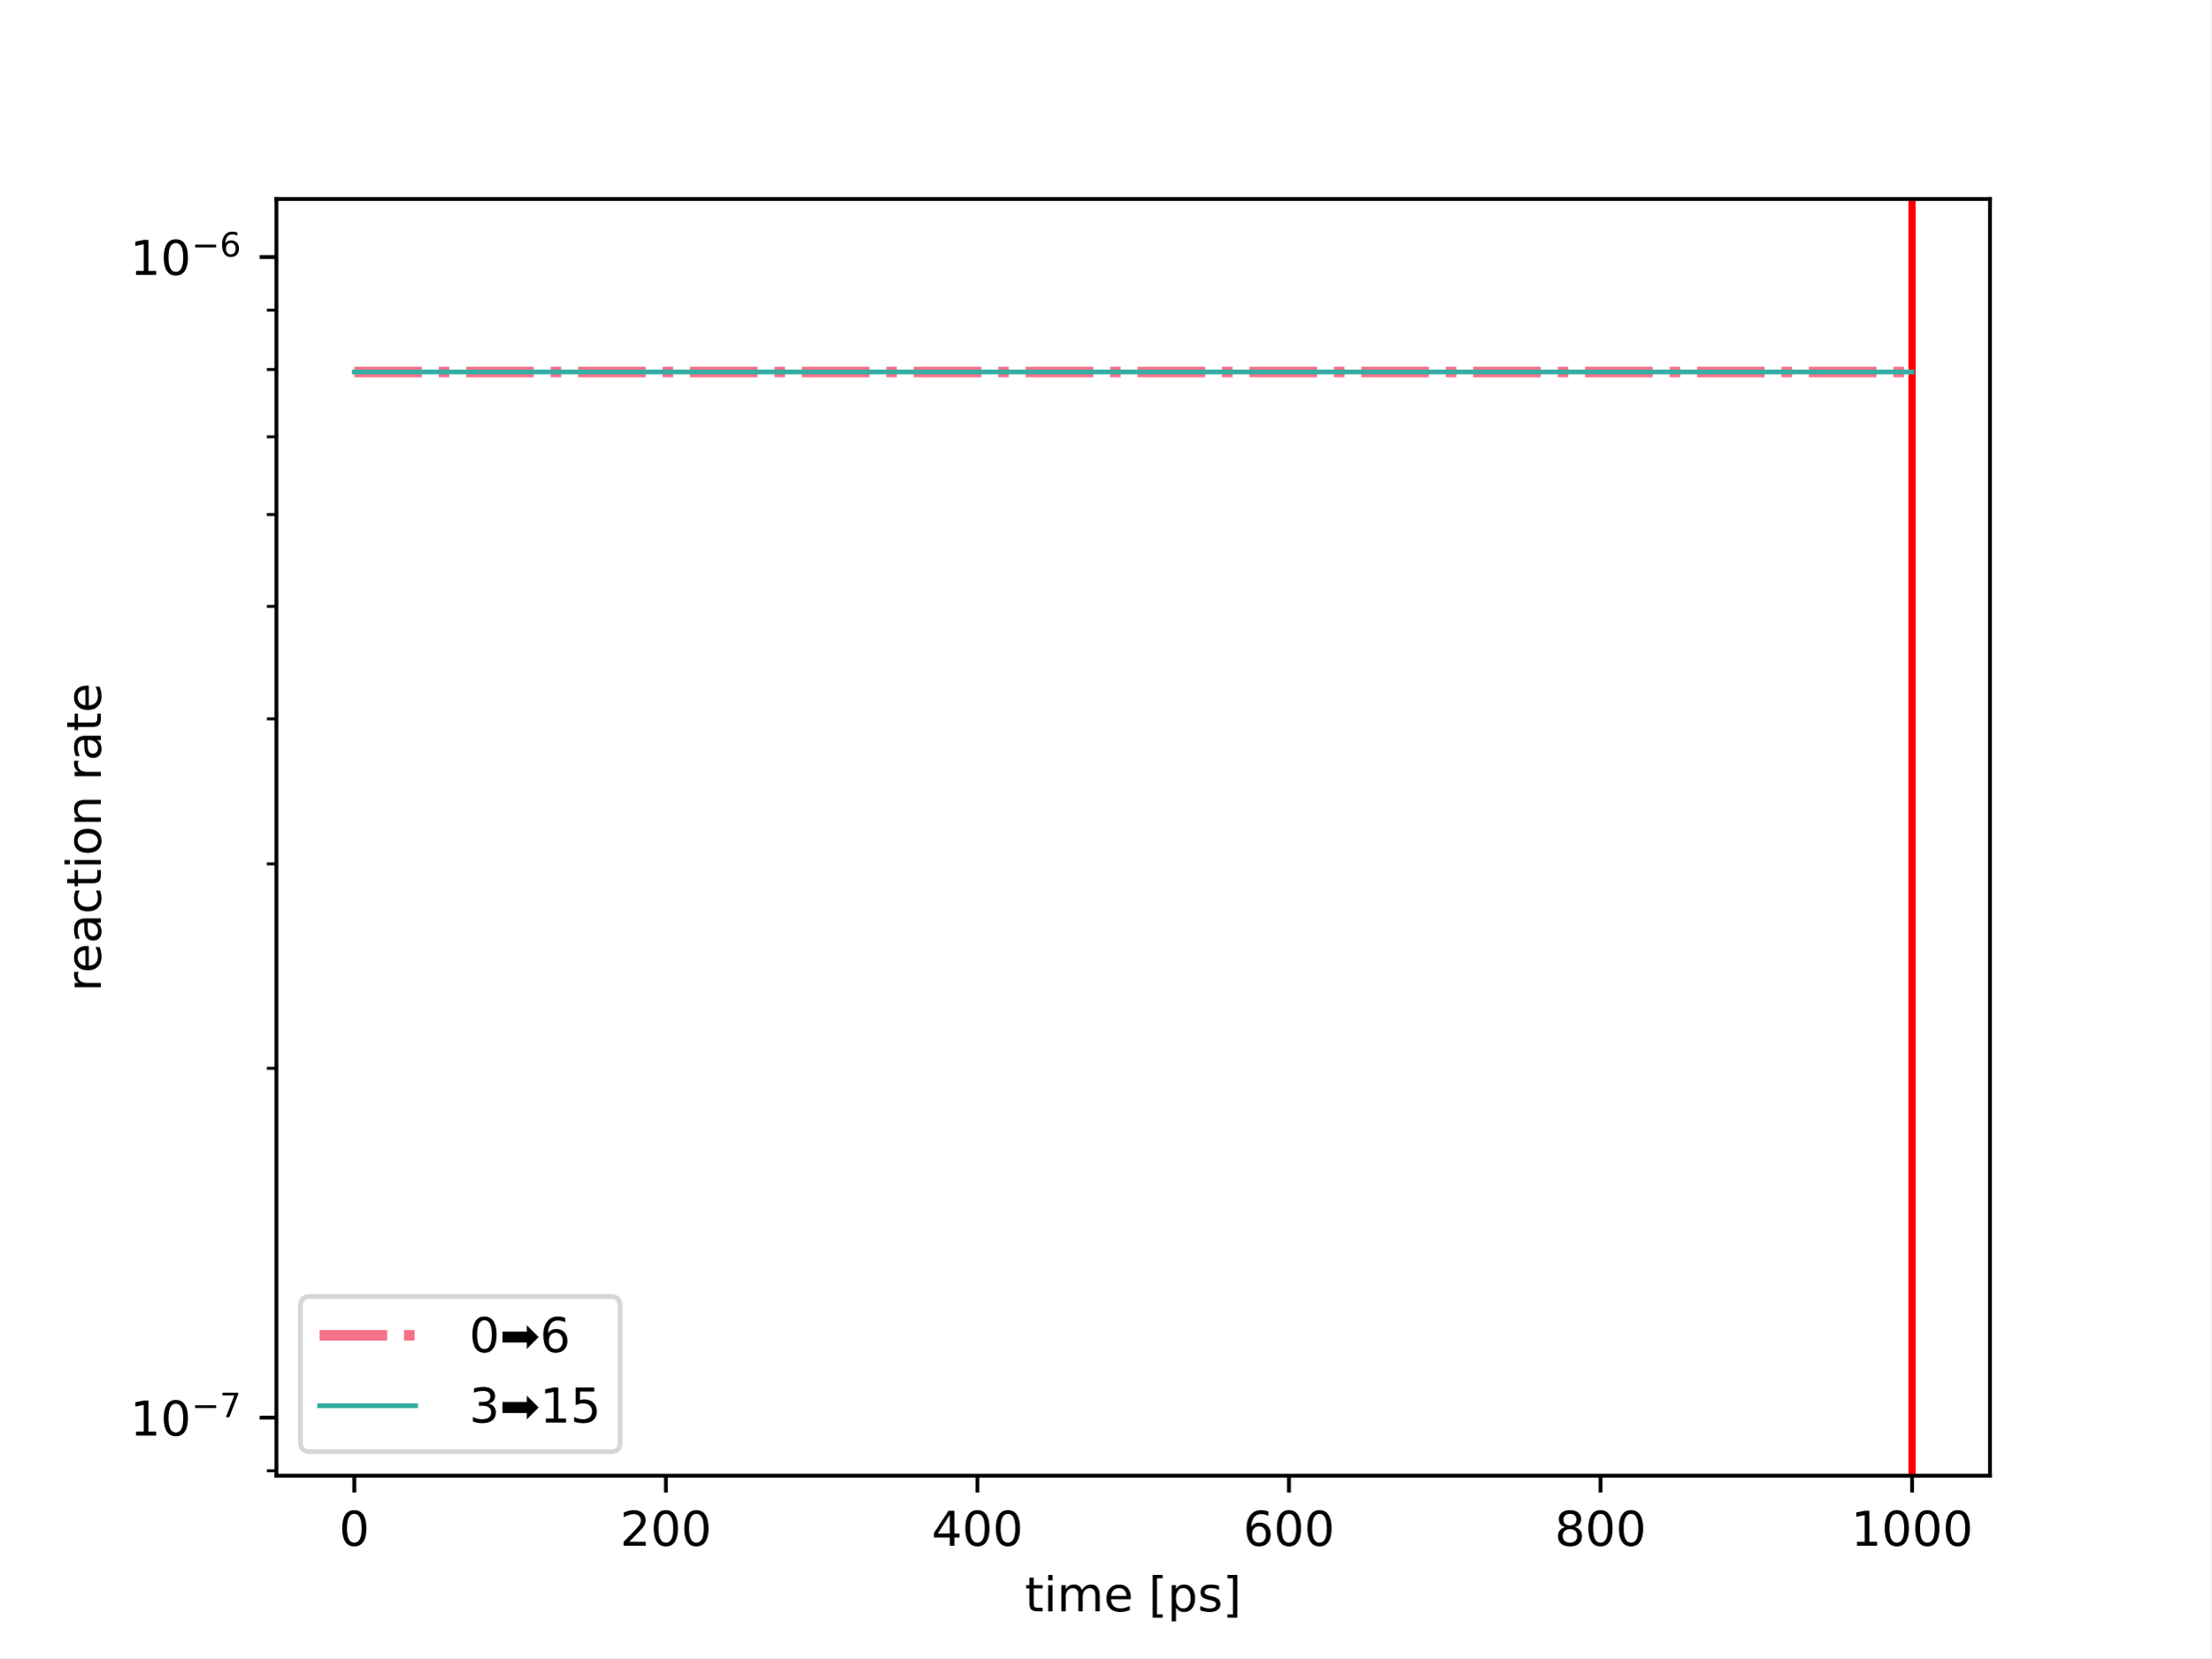
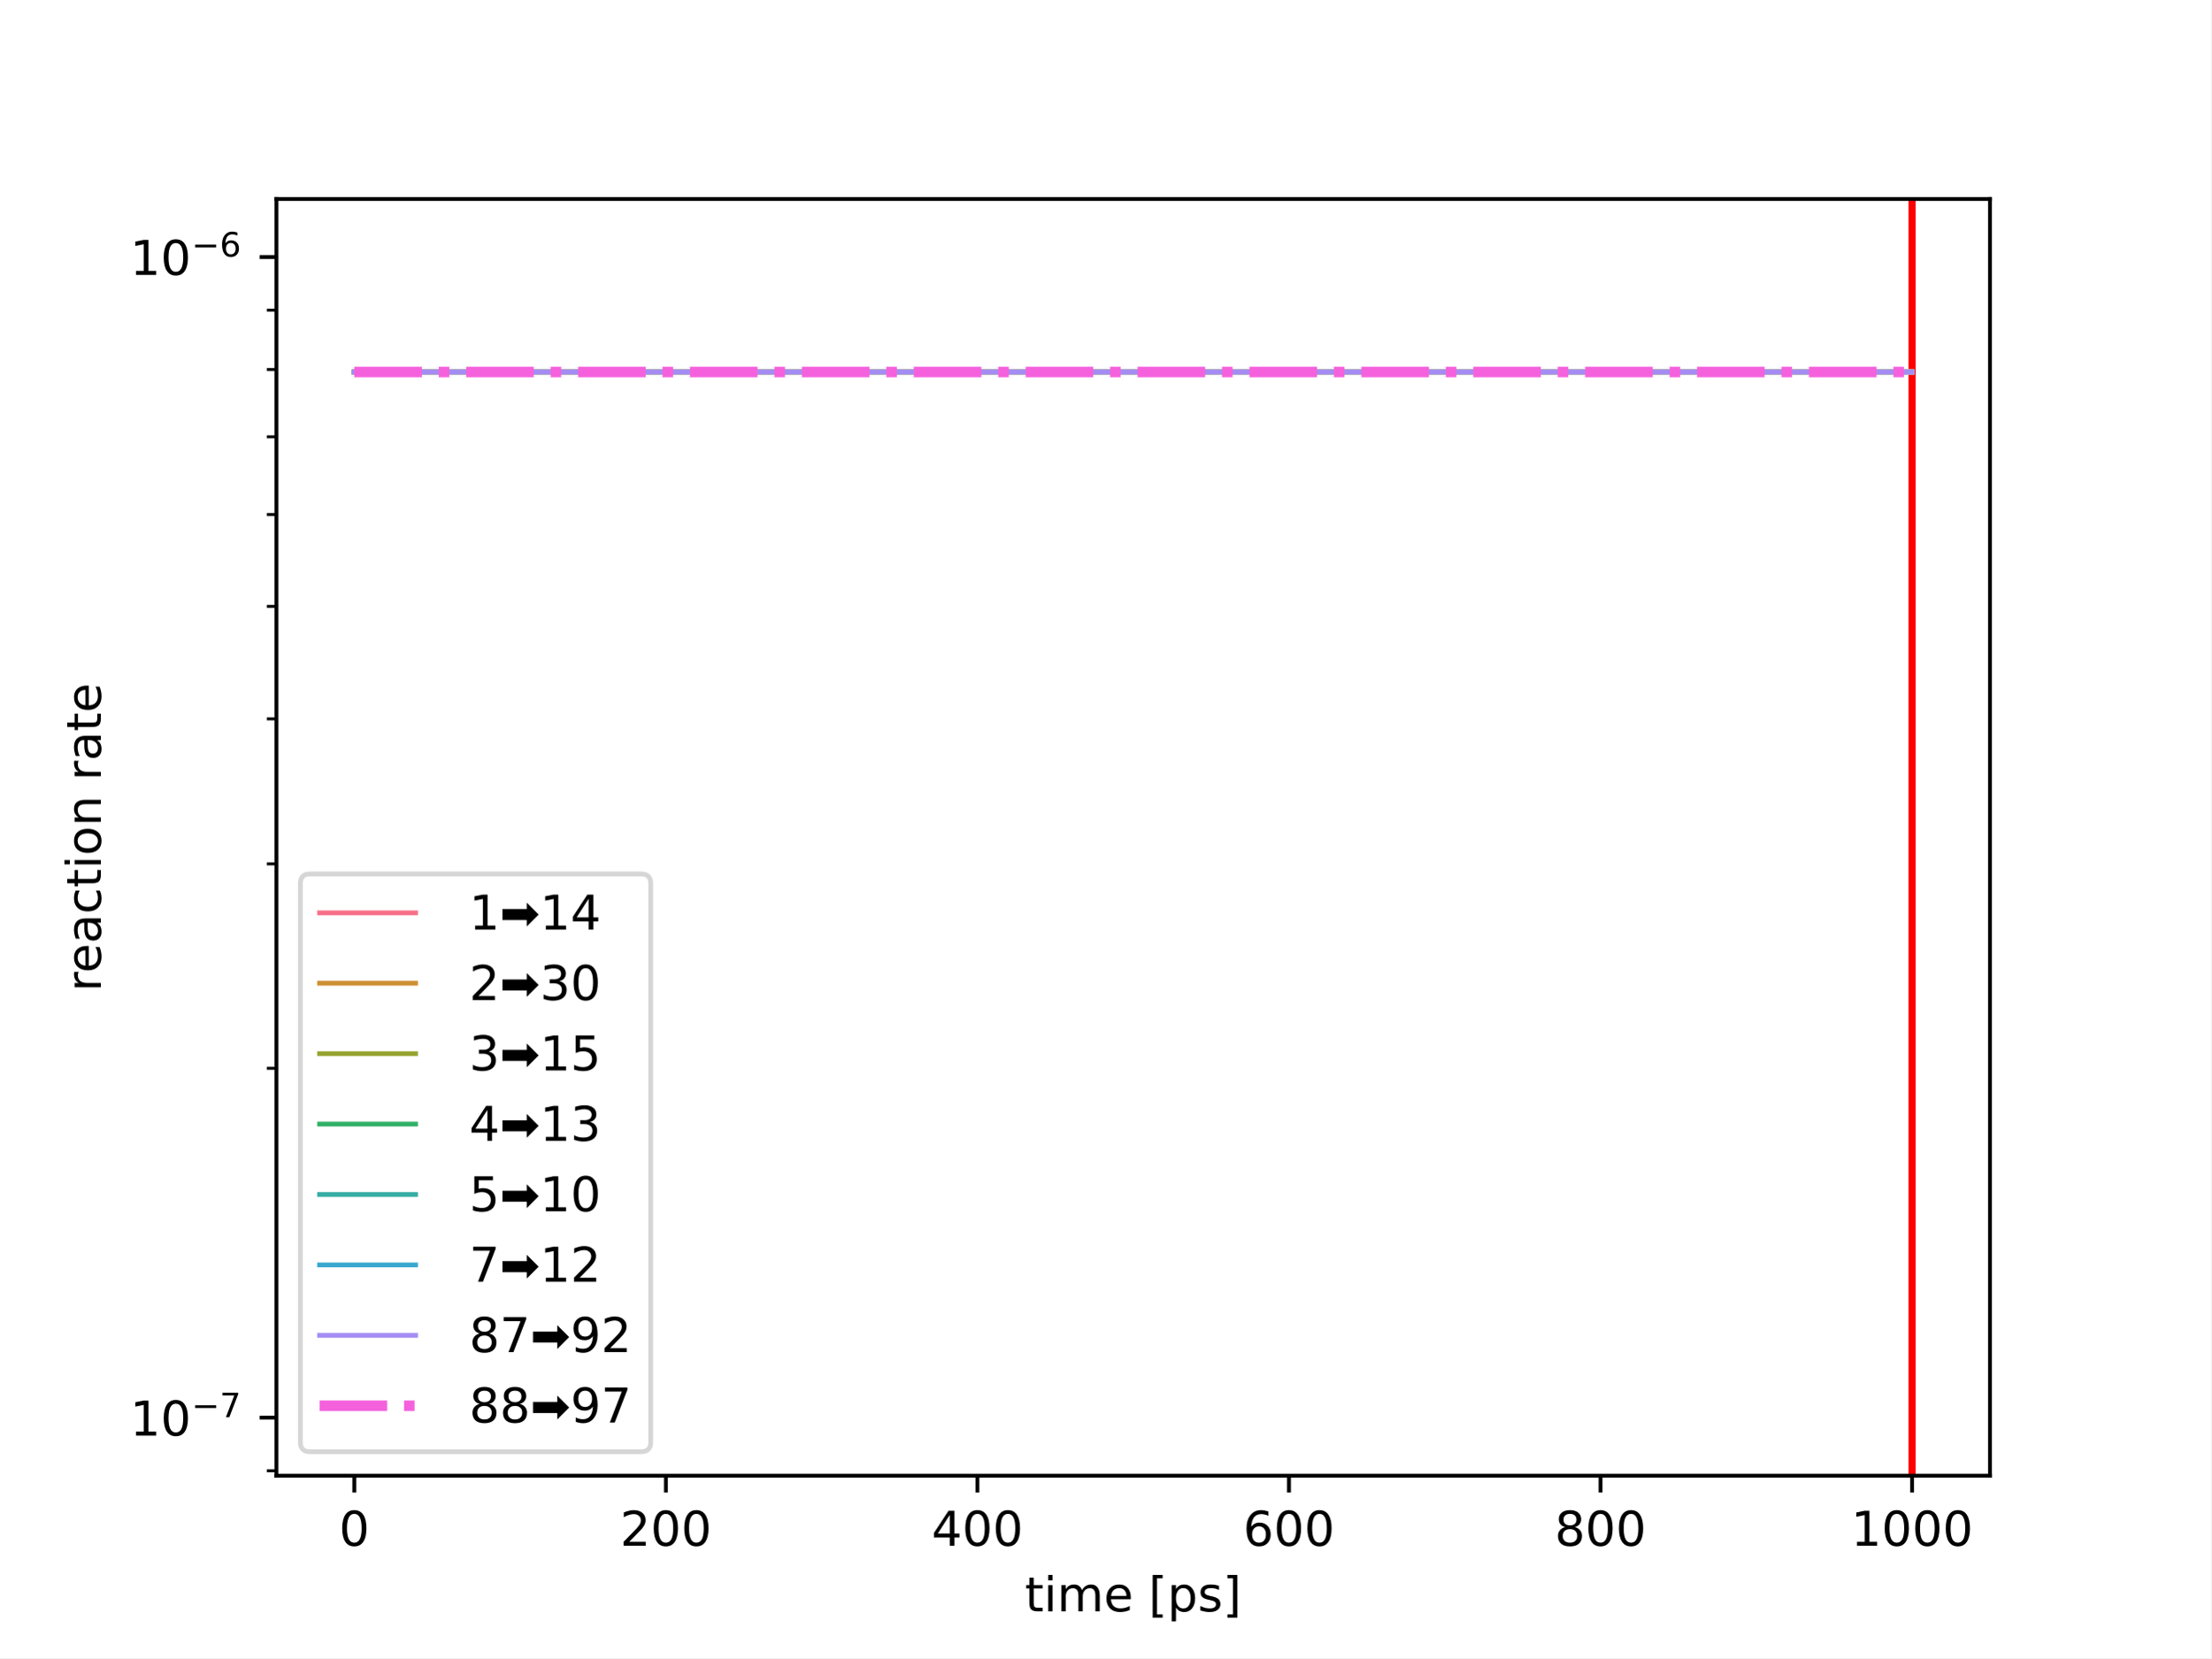
<svg xmlns="http://www.w3.org/2000/svg" xmlns:xlink="http://www.w3.org/1999/xlink" width="460.8pt" height="345.6pt" viewBox="0 0 460.8 345.6" version="1.1">
  <defs>
    <style type="text/css">*{stroke-linejoin: round; stroke-linecap: butt}</style>
  </defs>
  <g id="figure_1">
    <g id="patch_1">
      <path d="M 0 345.6  L 460.8 345.6  L 460.8 0  L 0 0  z " style="fill: #ffffff" />
    </g>
    <g id="axes_1">
      <g id="patch_2">
        <path d="M 57.6 307.584  L 414.72 307.584  L 414.72 41.472  L 57.6 41.472  z " style="fill: #ffffff" />
      </g>
      <g id="matplotlib.axis_1">
        <g id="xtick_1">
          <g id="line2d_1">
            <defs>
-               <path id="m06d24ed6eb" d="M 0 0  L 0 3.5  " style="stroke: #000000; stroke-width: 0.8" />
-             </defs>
-             <g>
-               <use xlink:href="#m06d24ed6eb" x="73.833" y="307.584" style="stroke: #000000; stroke-width: 0.8" />
+               <path id="md5a168fd06" d="M 0 0  L 0 3.5  " style="stroke: #000000; stroke-width: 0.8" />
+             </defs>
+             <g>
+               <use xlink:href="#md5a168fd06" x="73.833" y="307.584" style="stroke: #000000; stroke-width: 0.8" />
            </g>
          </g>
          <g id="text_1">
            <g transform="translate(70.65148 322.1824) scale(0.1 -0.1)">
              <defs>
                <path id="DejaVuSans-30" d="M 2034 4250  Q 1547 4250 1301 3770  Q 1056 3291 1056 2328  Q 1056 1369 1301 889  Q 1547 409 2034 409  Q 2525 409 2770 889  Q 3016 1369 3016 2328  Q 3016 3291 2770 3770  Q 2525 4250 2034 4250  z M 2034 4750  Q 2819 4750 3233 4129  Q 3647 3509 3647 2328  Q 3647 1150 3233 529  Q 2819 -91 2034 -91  Q 1250 -91 836 529  Q 422 1150 422 2328  Q 422 3509 836 4129  Q 1250 4750 2034 4750  z " transform="scale(0.015625)" />
              </defs>
              <use xlink:href="#DejaVuSans-30" />
            </g>
          </g>
        </g>
        <g id="xtick_2">
          <g id="line2d_2">
            <g>
-               <use xlink:href="#m06d24ed6eb" x="138.764" y="307.584" style="stroke: #000000; stroke-width: 0.8" />
+               <use xlink:href="#md5a168fd06" x="138.764" y="307.584" style="stroke: #000000; stroke-width: 0.8" />
            </g>
          </g>
          <g id="text_2">
            <g transform="translate(129.2199 322.1824) scale(0.1 -0.1)">
              <defs>
                <path id="DejaVuSans-32" d="M 1228 531  L 3431 531  L 3431 0  L 469 0  L 469 531  Q 828 903 1448 1529  Q 2069 2156 2228 2338  Q 2531 2678 2651 2914  Q 2772 3150 2772 3378  Q 2772 3750 2511 3984  Q 2250 4219 1831 4219  Q 1534 4219 1204 4116  Q 875 4013 500 3803  L 500 4441  Q 881 4594 1212 4672  Q 1544 4750 1819 4750  Q 2544 4750 2975 4387  Q 3406 4025 3406 3419  Q 3406 3131 3298 2873  Q 3191 2616 2906 2266  Q 2828 2175 2409 1742  Q 1991 1309 1228 531  z " transform="scale(0.015625)" />
              </defs>
              <use xlink:href="#DejaVuSans-32" />
              <use xlink:href="#DejaVuSans-30" x="63.623" />
              <use xlink:href="#DejaVuSans-30" x="127.246" />
            </g>
          </g>
        </g>
        <g id="xtick_3">
          <g id="line2d_3">
            <g>
-               <use xlink:href="#m06d24ed6eb" x="203.695" y="307.584" style="stroke: #000000; stroke-width: 0.8" />
+               <use xlink:href="#md5a168fd06" x="203.695" y="307.584" style="stroke: #000000; stroke-width: 0.8" />
            </g>
          </g>
          <g id="text_3">
            <g transform="translate(194.1508 322.1824) scale(0.1 -0.1)">
              <defs>
                <path id="DejaVuSans-34" d="M 2419 4116  L 825 1625  L 2419 1625  L 2419 4116  z M 2253 4666  L 3047 4666  L 3047 1625  L 3713 1625  L 3713 1100  L 3047 1100  L 3047 0  L 2419 0  L 2419 1100  L 313 1100  L 313 1709  L 2253 4666  z " transform="scale(0.015625)" />
              </defs>
              <use xlink:href="#DejaVuSans-34" />
              <use xlink:href="#DejaVuSans-30" x="63.623" />
              <use xlink:href="#DejaVuSans-30" x="127.246" />
            </g>
          </g>
        </g>
        <g id="xtick_4">
          <g id="line2d_4">
            <g>
-               <use xlink:href="#m06d24ed6eb" x="268.625" y="307.584" style="stroke: #000000; stroke-width: 0.8" />
+               <use xlink:href="#md5a168fd06" x="268.625" y="307.584" style="stroke: #000000; stroke-width: 0.8" />
            </g>
          </g>
          <g id="text_4">
            <g transform="translate(259.0817 322.1824) scale(0.1 -0.1)">
              <defs>
                <path id="DejaVuSans-36" d="M 2113 2584  Q 1688 2584 1439 2293  Q 1191 2003 1191 1497  Q 1191 994 1439 701  Q 1688 409 2113 409  Q 2538 409 2786 701  Q 3034 994 3034 1497  Q 3034 2003 2786 2293  Q 2538 2584 2113 2584  z M 3366 4563  L 3366 3988  Q 3128 4100 2886 4159  Q 2644 4219 2406 4219  Q 1781 4219 1451 3797  Q 1122 3375 1075 2522  Q 1259 2794 1537 2939  Q 1816 3084 2150 3084  Q 2853 3084 3261 2657  Q 3669 2231 3669 1497  Q 3669 778 3244 343  Q 2819 -91 2113 -91  Q 1303 -91 875 529  Q 447 1150 447 2328  Q 447 3434 972 4092  Q 1497 4750 2381 4750  Q 2619 4750 2861 4703  Q 3103 4656 3366 4563  z " transform="scale(0.015625)" />
              </defs>
              <use xlink:href="#DejaVuSans-36" />
              <use xlink:href="#DejaVuSans-30" x="63.623" />
              <use xlink:href="#DejaVuSans-30" x="127.246" />
            </g>
          </g>
        </g>
        <g id="xtick_5">
          <g id="line2d_5">
            <g>
-               <use xlink:href="#m06d24ed6eb" x="333.556" y="307.584" style="stroke: #000000; stroke-width: 0.8" />
+               <use xlink:href="#md5a168fd06" x="333.556" y="307.584" style="stroke: #000000; stroke-width: 0.8" />
            </g>
          </g>
          <g id="text_5">
            <g transform="translate(324.0126 322.1824) scale(0.1 -0.1)">
              <defs>
                <path id="DejaVuSans-38" d="M 2034 2216  Q 1584 2216 1326 1975  Q 1069 1734 1069 1313  Q 1069 891 1326 650  Q 1584 409 2034 409  Q 2484 409 2743 651  Q 3003 894 3003 1313  Q 3003 1734 2745 1975  Q 2488 2216 2034 2216  z M 1403 2484  Q 997 2584 770 2862  Q 544 3141 544 3541  Q 544 4100 942 4425  Q 1341 4750 2034 4750  Q 2731 4750 3128 4425  Q 3525 4100 3525 3541  Q 3525 3141 3298 2862  Q 3072 2584 2669 2484  Q 3125 2378 3379 2068  Q 3634 1759 3634 1313  Q 3634 634 3220 271  Q 2806 -91 2034 -91  Q 1263 -91 848 271  Q 434 634 434 1313  Q 434 1759 690 2068  Q 947 2378 1403 2484  z M 1172 3481  Q 1172 3119 1398 2916  Q 1625 2713 2034 2713  Q 2441 2713 2670 2916  Q 2900 3119 2900 3481  Q 2900 3844 2670 4047  Q 2441 4250 2034 4250  Q 1625 4250 1398 4047  Q 1172 3844 1172 3481  z " transform="scale(0.015625)" />
              </defs>
              <use xlink:href="#DejaVuSans-38" />
              <use xlink:href="#DejaVuSans-30" x="63.623" />
              <use xlink:href="#DejaVuSans-30" x="127.246" />
            </g>
          </g>
        </g>
        <g id="xtick_6">
          <g id="line2d_6">
            <g>
-               <use xlink:href="#m06d24ed6eb" x="398.487" y="307.584" style="stroke: #000000; stroke-width: 0.8" />
+               <use xlink:href="#md5a168fd06" x="398.487" y="307.584" style="stroke: #000000; stroke-width: 0.8" />
            </g>
          </g>
          <g id="text_6">
            <g transform="translate(385.7623 322.1824) scale(0.1 -0.1)">
              <defs>
                <path id="DejaVuSans-31" d="M 794 531  L 1825 531  L 1825 4091  L 703 3866  L 703 4441  L 1819 4666  L 2450 4666  L 2450 531  L 3481 531  L 3481 0  L 794 0  L 794 531  z " transform="scale(0.015625)" />
              </defs>
              <use xlink:href="#DejaVuSans-31" />
              <use xlink:href="#DejaVuSans-30" x="63.623" />
              <use xlink:href="#DejaVuSans-30" x="127.246" />
              <use xlink:href="#DejaVuSans-30" x="190.869" />
            </g>
          </g>
        </g>
        <g id="text_7">
          <g transform="translate(213.5944 335.8606) scale(0.1 -0.1)">
            <defs>
              <path id="DejaVuSans-74" d="M 1172 4494  L 1172 3500  L 2356 3500  L 2356 3053  L 1172 3053  L 1172 1153  Q 1172 725 1289 603  Q 1406 481 1766 481  L 2356 481  L 2356 0  L 1766 0  Q 1100 0 847 248  Q 594 497 594 1153  L 594 3053  L 172 3053  L 172 3500  L 594 3500  L 594 4494  L 1172 4494  z " transform="scale(0.015625)" />
              <path id="DejaVuSans-69" d="M 603 3500  L 1178 3500  L 1178 0  L 603 0  L 603 3500  z M 603 4863  L 1178 4863  L 1178 4134  L 603 4134  L 603 4863  z " transform="scale(0.015625)" />
              <path id="DejaVuSans-6d" d="M 3328 2828  Q 3544 3216 3844 3400  Q 4144 3584 4550 3584  Q 5097 3584 5394 3201  Q 5691 2819 5691 2113  L 5691 0  L 5113 0  L 5113 2094  Q 5113 2597 4934 2840  Q 4756 3084 4391 3084  Q 3944 3084 3684 2787  Q 3425 2491 3425 1978  L 3425 0  L 2847 0  L 2847 2094  Q 2847 2600 2669 2842  Q 2491 3084 2119 3084  Q 1678 3084 1418 2786  Q 1159 2488 1159 1978  L 1159 0  L 581 0  L 581 3500  L 1159 3500  L 1159 2956  Q 1356 3278 1631 3431  Q 1906 3584 2284 3584  Q 2666 3584 2933 3390  Q 3200 3197 3328 2828  z " transform="scale(0.015625)" />
              <path id="DejaVuSans-65" d="M 3597 1894  L 3597 1613  L 953 1613  Q 991 1019 1311 708  Q 1631 397 2203 397  Q 2534 397 2845 478  Q 3156 559 3463 722  L 3463 178  Q 3153 47 2828 -22  Q 2503 -91 2169 -91  Q 1331 -91 842 396  Q 353 884 353 1716  Q 353 2575 817 3079  Q 1281 3584 2069 3584  Q 2775 3584 3186 3129  Q 3597 2675 3597 1894  z M 3022 2063  Q 3016 2534 2758 2815  Q 2500 3097 2075 3097  Q 1594 3097 1305 2825  Q 1016 2553 972 2059  L 3022 2063  z " transform="scale(0.015625)" />
              <path id="DejaVuSans-20" transform="scale(0.015625)" />
              <path id="DejaVuSans-5b" d="M 550 4863  L 1875 4863  L 1875 4416  L 1125 4416  L 1125 -397  L 1875 -397  L 1875 -844  L 550 -844  L 550 4863  z " transform="scale(0.015625)" />
              <path id="DejaVuSans-70" d="M 1159 525  L 1159 -1331  L 581 -1331  L 581 3500  L 1159 3500  L 1159 2969  Q 1341 3281 1617 3432  Q 1894 3584 2278 3584  Q 2916 3584 3314 3078  Q 3713 2572 3713 1747  Q 3713 922 3314 415  Q 2916 -91 2278 -91  Q 1894 -91 1617 61  Q 1341 213 1159 525  z M 3116 1747  Q 3116 2381 2855 2742  Q 2594 3103 2138 3103  Q 1681 3103 1420 2742  Q 1159 2381 1159 1747  Q 1159 1113 1420 752  Q 1681 391 2138 391  Q 2594 391 2855 752  Q 3116 1113 3116 1747  z " transform="scale(0.015625)" />
              <path id="DejaVuSans-73" d="M 2834 3397  L 2834 2853  Q 2591 2978 2328 3040  Q 2066 3103 1784 3103  Q 1356 3103 1142 2972  Q 928 2841 928 2578  Q 928 2378 1081 2264  Q 1234 2150 1697 2047  L 1894 2003  Q 2506 1872 2764 1633  Q 3022 1394 3022 966  Q 3022 478 2636 193  Q 2250 -91 1575 -91  Q 1294 -91 989 -36  Q 684 19 347 128  L 347 722  Q 666 556 975 473  Q 1284 391 1588 391  Q 1994 391 2212 530  Q 2431 669 2431 922  Q 2431 1156 2273 1281  Q 2116 1406 1581 1522  L 1381 1569  Q 847 1681 609 1914  Q 372 2147 372 2553  Q 372 3047 722 3315  Q 1072 3584 1716 3584  Q 2034 3584 2315 3537  Q 2597 3491 2834 3397  z " transform="scale(0.015625)" />
              <path id="DejaVuSans-5d" d="M 1947 4863  L 1947 -844  L 622 -844  L 622 -397  L 1369 -397  L 1369 4416  L 622 4416  L 622 4863  L 1947 4863  z " transform="scale(0.015625)" />
            </defs>
            <use xlink:href="#DejaVuSans-74" />
            <use xlink:href="#DejaVuSans-69" x="39.209" />
            <use xlink:href="#DejaVuSans-6d" x="66.992" />
            <use xlink:href="#DejaVuSans-65" x="164.404" />
            <use xlink:href="#DejaVuSans-20" x="225.928" />
            <use xlink:href="#DejaVuSans-5b" x="257.715" />
            <use xlink:href="#DejaVuSans-70" x="296.729" />
            <use xlink:href="#DejaVuSans-73" x="360.205" />
            <use xlink:href="#DejaVuSans-5d" x="412.305" />
          </g>
        </g>
      </g>
      <g id="matplotlib.axis_2">
        <g id="ytick_1">
          <g id="line2d_7">
            <defs>
-               <path id="md6be9b3c34" d="M 0 0  L -3.5 0  " style="stroke: #000000; stroke-width: 0.8" />
-             </defs>
-             <g>
-               <use xlink:href="#md6be9b3c34" x="57.6" y="295.488" style="stroke: #000000; stroke-width: 0.8" />
+               <path id="m3032358327" d="M 0 0  L -3.5 0  " style="stroke: #000000; stroke-width: 0.8" />
+             </defs>
+             <g>
+               <use xlink:href="#m3032358327" x="57.6" y="295.488" style="stroke: #000000; stroke-width: 0.8" />
            </g>
          </g>
          <g id="text_8">
            <g transform="translate(27.1 299.2872) scale(0.1 -0.1)">
              <defs>
                <path id="DejaVuSans-2212" d="M 678 2272  L 4684 2272  L 4684 1741  L 678 1741  L 678 2272  z " transform="scale(0.015625)" />
                <path id="DejaVuSans-37" d="M 525 4666  L 3525 4666  L 3525 4397  L 1831 0  L 1172 0  L 2766 4134  L 525 4134  L 525 4666  z " transform="scale(0.015625)" />
              </defs>
              <use xlink:href="#DejaVuSans-31" transform="translate(0 0.684375)" />
              <use xlink:href="#DejaVuSans-30" transform="translate(63.62305 0.684375)" />
              <use xlink:href="#DejaVuSans-2212" transform="translate(128.2031 38.96563) scale(0.7)" />
              <use xlink:href="#DejaVuSans-37" transform="translate(186.8555 38.96563) scale(0.7)" />
            </g>
          </g>
        </g>
        <g id="ytick_2">
          <g id="line2d_8">
            <g>
-               <use xlink:href="#md6be9b3c34" x="57.6" y="53.568" style="stroke: #000000; stroke-width: 0.8" />
+               <use xlink:href="#m3032358327" x="57.6" y="53.568" style="stroke: #000000; stroke-width: 0.8" />
            </g>
          </g>
          <g id="text_9">
            <g transform="translate(27.1 57.36722) scale(0.1 -0.1)">
              <use xlink:href="#DejaVuSans-31" transform="translate(0 0.765625)" />
              <use xlink:href="#DejaVuSans-30" transform="translate(63.62305 0.765625)" />
              <use xlink:href="#DejaVuSans-2212" transform="translate(128.2031 39.04688) scale(0.7)" />
              <use xlink:href="#DejaVuSans-36" transform="translate(186.8555 39.04688) scale(0.7)" />
            </g>
          </g>
        </g>
        <g id="ytick_3">
          <g id="line2d_9">
            <defs>
-               <path id="m40c8cb1e23" d="M 0 0  L -2 0  " style="stroke: #000000; stroke-width: 0.6" />
-             </defs>
-             <g>
-               <use xlink:href="#m40c8cb1e23" x="57.6" y="306.558" style="stroke: #000000; stroke-width: 0.6" />
+               <path id="m471215f876" d="M 0 0  L -2 0  " style="stroke: #000000; stroke-width: 0.6" />
+             </defs>
+             <g>
+               <use xlink:href="#m471215f876" x="57.6" y="306.558" style="stroke: #000000; stroke-width: 0.6" />
            </g>
          </g>
        </g>
        <g id="ytick_4">
          <g id="line2d_10">
            <g>
-               <use xlink:href="#m40c8cb1e23" x="57.6" y="222.663" style="stroke: #000000; stroke-width: 0.6" />
+               <use xlink:href="#m471215f876" x="57.6" y="222.663" style="stroke: #000000; stroke-width: 0.6" />
            </g>
          </g>
        </g>
        <g id="ytick_5">
          <g id="line2d_11">
            <g>
-               <use xlink:href="#m40c8cb1e23" x="57.6" y="180.063" style="stroke: #000000; stroke-width: 0.6" />
+               <use xlink:href="#m471215f876" x="57.6" y="180.063" style="stroke: #000000; stroke-width: 0.6" />
            </g>
          </g>
        </g>
        <g id="ytick_6">
          <g id="line2d_12">
            <g>
-               <use xlink:href="#m40c8cb1e23" x="57.6" y="149.838" style="stroke: #000000; stroke-width: 0.6" />
+               <use xlink:href="#m471215f876" x="57.6" y="149.838" style="stroke: #000000; stroke-width: 0.6" />
            </g>
          </g>
        </g>
        <g id="ytick_7">
          <g id="line2d_13">
            <g>
-               <use xlink:href="#m40c8cb1e23" x="57.6" y="126.393" style="stroke: #000000; stroke-width: 0.6" />
+               <use xlink:href="#m471215f876" x="57.6" y="126.393" style="stroke: #000000; stroke-width: 0.6" />
            </g>
          </g>
        </g>
        <g id="ytick_8">
          <g id="line2d_14">
            <g>
-               <use xlink:href="#m40c8cb1e23" x="57.6" y="107.238" style="stroke: #000000; stroke-width: 0.6" />
+               <use xlink:href="#m471215f876" x="57.6" y="107.238" style="stroke: #000000; stroke-width: 0.6" />
            </g>
          </g>
        </g>
        <g id="ytick_9">
          <g id="line2d_15">
            <g>
-               <use xlink:href="#m40c8cb1e23" x="57.6" y="91.042" style="stroke: #000000; stroke-width: 0.6" />
+               <use xlink:href="#m471215f876" x="57.6" y="91.042" style="stroke: #000000; stroke-width: 0.6" />
            </g>
          </g>
        </g>
        <g id="ytick_10">
          <g id="line2d_16">
            <g>
-               <use xlink:href="#m40c8cb1e23" x="57.6" y="77.012" style="stroke: #000000; stroke-width: 0.6" />
+               <use xlink:href="#m471215f876" x="57.6" y="77.012" style="stroke: #000000; stroke-width: 0.6" />
            </g>
          </g>
        </g>
        <g id="ytick_11">
          <g id="line2d_17">
            <g>
-               <use xlink:href="#m40c8cb1e23" x="57.6" y="64.638" style="stroke: #000000; stroke-width: 0.6" />
+               <use xlink:href="#m471215f876" x="57.6" y="64.638" style="stroke: #000000; stroke-width: 0.6" />
            </g>
          </g>
        </g>
        <g id="text_10">
          <g transform="translate(21.02031 206.6835) rotate(-90) scale(0.1 -0.1)">
            <defs>
              <path id="DejaVuSans-72" d="M 2631 2963  Q 2534 3019 2420 3045  Q 2306 3072 2169 3072  Q 1681 3072 1420 2755  Q 1159 2438 1159 1844  L 1159 0  L 581 0  L 581 3500  L 1159 3500  L 1159 2956  Q 1341 3275 1631 3429  Q 1922 3584 2338 3584  Q 2397 3584 2469 3576  Q 2541 3569 2628 3553  L 2631 2963  z " transform="scale(0.015625)" />
              <path id="DejaVuSans-61" d="M 2194 1759  Q 1497 1759 1228 1600  Q 959 1441 959 1056  Q 959 750 1161 570  Q 1363 391 1709 391  Q 2188 391 2477 730  Q 2766 1069 2766 1631  L 2766 1759  L 2194 1759  z M 3341 1997  L 3341 0  L 2766 0  L 2766 531  Q 2569 213 2275 61  Q 1981 -91 1556 -91  Q 1019 -91 701 211  Q 384 513 384 1019  Q 384 1609 779 1909  Q 1175 2209 1959 2209  L 2766 2209  L 2766 2266  Q 2766 2663 2505 2880  Q 2244 3097 1772 3097  Q 1472 3097 1187 3025  Q 903 2953 641 2809  L 641 3341  Q 956 3463 1253 3523  Q 1550 3584 1831 3584  Q 2591 3584 2966 3190  Q 3341 2797 3341 1997  z " transform="scale(0.015625)" />
              <path id="DejaVuSans-63" d="M 3122 3366  L 3122 2828  Q 2878 2963 2633 3030  Q 2388 3097 2138 3097  Q 1578 3097 1268 2742  Q 959 2388 959 1747  Q 959 1106 1268 751  Q 1578 397 2138 397  Q 2388 397 2633 464  Q 2878 531 3122 666  L 3122 134  Q 2881 22 2623 -34  Q 2366 -91 2075 -91  Q 1284 -91 818 406  Q 353 903 353 1747  Q 353 2603 823 3093  Q 1294 3584 2113 3584  Q 2378 3584 2631 3529  Q 2884 3475 3122 3366  z " transform="scale(0.015625)" />
              <path id="DejaVuSans-6f" d="M 1959 3097  Q 1497 3097 1228 2736  Q 959 2375 959 1747  Q 959 1119 1226 758  Q 1494 397 1959 397  Q 2419 397 2687 759  Q 2956 1122 2956 1747  Q 2956 2369 2687 2733  Q 2419 3097 1959 3097  z M 1959 3584  Q 2709 3584 3137 3096  Q 3566 2609 3566 1747  Q 3566 888 3137 398  Q 2709 -91 1959 -91  Q 1206 -91 779 398  Q 353 888 353 1747  Q 353 2609 779 3096  Q 1206 3584 1959 3584  z " transform="scale(0.015625)" />
              <path id="DejaVuSans-6e" d="M 3513 2113  L 3513 0  L 2938 0  L 2938 2094  Q 2938 2591 2744 2837  Q 2550 3084 2163 3084  Q 1697 3084 1428 2787  Q 1159 2491 1159 1978  L 1159 0  L 581 0  L 581 3500  L 1159 3500  L 1159 2956  Q 1366 3272 1645 3428  Q 1925 3584 2291 3584  Q 2894 3584 3203 3211  Q 3513 2838 3513 2113  z " transform="scale(0.015625)" />
            </defs>
            <use xlink:href="#DejaVuSans-72" />
            <use xlink:href="#DejaVuSans-65" x="38.863" />
            <use xlink:href="#DejaVuSans-61" x="100.387" />
            <use xlink:href="#DejaVuSans-63" x="161.666" />
            <use xlink:href="#DejaVuSans-74" x="216.646" />
            <use xlink:href="#DejaVuSans-69" x="255.855" />
            <use xlink:href="#DejaVuSans-6f" x="283.639" />
            <use xlink:href="#DejaVuSans-6e" x="344.82" />
            <use xlink:href="#DejaVuSans-20" x="408.199" />
            <use xlink:href="#DejaVuSans-72" x="439.986" />
            <use xlink:href="#DejaVuSans-61" x="481.1" />
            <use xlink:href="#DejaVuSans-74" x="542.379" />
            <use xlink:href="#DejaVuSans-65" x="581.588" />
          </g>
        </g>
      </g>
      <g id="line2d_18">
-         <path d="M 398.487 307.584  L 398.487 41.472  " clip-path="url(#p2dc942bc0d)" style="fill: none; stroke: #ff0000; stroke-width: 1.5; stroke-linecap: square" />
+         <path d="M 398.487 307.584  L 398.487 41.472  " clip-path="url(#p178dad4063)" style="fill: none; stroke: #ff0000; stroke-width: 1.5; stroke-linecap: square" />
      </g>
      <g id="line2d_19">
-         <path d="M 73.833 77.529  L 398.487 77.529  " clip-path="url(#p2dc942bc0d)" style="fill: none; stroke-dasharray: 14.08,3.52,2.2,3.52; stroke-dashoffset: 0; stroke: #f77189; stroke-width: 2.2" />
+         <path d="M 73.833 77.529  L 398.487 77.529  " clip-path="url(#p178dad4063)" style="fill: none; stroke: #b2b2b2; stroke-linecap: square" />
      </g>
      <g id="line2d_20">
-         <path d="M 73.833 77.529  L 398.487 77.529  " clip-path="url(#p2dc942bc0d)" style="fill: none; stroke: #36ada4; stroke-linecap: square" />
+         <path d="M 73.833 77.529  L 398.487 77.529  " clip-path="url(#p178dad4063)" style="fill: none; stroke: #f77189; stroke-linecap: square" />
+       </g>
+       <g id="line2d_21">
+         <path d="M 73.833 77.529  L 398.487 77.529  " clip-path="url(#p178dad4063)" style="fill: none; stroke: #ce9032; stroke-linecap: square" />
+       </g>
+       <g id="line2d_22">
+         <path d="M 73.833 77.529  L 398.487 77.529  " clip-path="url(#p178dad4063)" style="fill: none; stroke: #97a431; stroke-linecap: square" />
+       </g>
+       <g id="line2d_23">
+         <path d="M 73.833 77.529  L 398.487 77.529  " clip-path="url(#p178dad4063)" style="fill: none; stroke: #32b166; stroke-linecap: square" />
+       </g>
+       <g id="line2d_24">
+         <path d="M 73.833 77.529  L 398.487 77.529  " clip-path="url(#p178dad4063)" style="fill: none; stroke: #36ada4; stroke-linecap: square" />
+       </g>
+       <g id="line2d_25">
+         <path d="M 73.833 77.529  L 398.487 77.529  " clip-path="url(#p178dad4063)" style="fill: none; stroke: #39a7d0; stroke-linecap: square" />
+       </g>
+       <g id="line2d_26">
+         <path d="M 73.833 77.529  L 398.487 77.529  " clip-path="url(#p178dad4063)" style="fill: none; stroke: #b2b2b2; stroke-linecap: square" />
+       </g>
+       <g id="line2d_27">
+         <path d="M 73.833 77.529  L 398.487 77.529  " clip-path="url(#p178dad4063)" style="fill: none; stroke: #b2b2b2; stroke-linecap: square" />
+       </g>
+       <g id="line2d_28">
+         <path d="M 73.833 77.529  L 398.487 77.529  " clip-path="url(#p178dad4063)" style="fill: none; stroke: #b2b2b2; stroke-linecap: square" />
+       </g>
+       <g id="line2d_29">
+         <path d="M 73.833 77.529  L 398.487 77.529  " clip-path="url(#p178dad4063)" style="fill: none; stroke: #b2b2b2; stroke-linecap: square" />
+       </g>
+       <g id="line2d_30">
+         <path d="M 73.833 77.529  L 398.487 77.529  " clip-path="url(#p178dad4063)" style="fill: none; stroke: #b2b2b2; stroke-linecap: square" />
+       </g>
+       <g id="line2d_31">
+         <path d="M 73.833 77.529  L 398.487 77.529  " clip-path="url(#p178dad4063)" style="fill: none; stroke: #b2b2b2; stroke-linecap: square" />
+       </g>
+       <g id="line2d_32">
+         <path d="M 73.833 77.529  L 398.487 77.529  " clip-path="url(#p178dad4063)" style="fill: none; stroke: #b2b2b2; stroke-linecap: square" />
+       </g>
+       <g id="line2d_33">
+         <path d="M 73.833 77.529  L 398.487 77.529  " clip-path="url(#p178dad4063)" style="fill: none; stroke: #b2b2b2; stroke-linecap: square" />
+       </g>
+       <g id="line2d_34">
+         <path d="M 73.833 77.529  L 398.487 77.529  " clip-path="url(#p178dad4063)" style="fill: none; stroke: #b2b2b2; stroke-linecap: square" />
+       </g>
+       <g id="line2d_35">
+         <path d="M 73.833 77.529  L 398.487 77.529  " clip-path="url(#p178dad4063)" style="fill: none; stroke: #b2b2b2; stroke-linecap: square" />
+       </g>
+       <g id="line2d_36">
+         <path d="M 73.833 77.529  L 398.487 77.529  " clip-path="url(#p178dad4063)" style="fill: none; stroke: #b2b2b2; stroke-linecap: square" />
+       </g>
+       <g id="line2d_37">
+         <path d="M 73.833 77.529  L 398.487 77.529  " clip-path="url(#p178dad4063)" style="fill: none; stroke: #b2b2b2; stroke-linecap: square" />
+       </g>
+       <g id="line2d_38">
+         <path d="M 73.833 77.529  L 398.487 77.529  " clip-path="url(#p178dad4063)" style="fill: none; stroke: #b2b2b2; stroke-linecap: square" />
+       </g>
+       <g id="line2d_39">
+         <path d="M 73.833 77.529  L 398.487 77.529  " clip-path="url(#p178dad4063)" style="fill: none; stroke: #b2b2b2; stroke-linecap: square" />
+       </g>
+       <g id="line2d_40">
+         <path d="M 73.833 77.529  L 398.487 77.529  " clip-path="url(#p178dad4063)" style="fill: none; stroke: #b2b2b2; stroke-linecap: square" />
+       </g>
+       <g id="line2d_41">
+         <path d="M 73.833 77.529  L 398.487 77.529  " clip-path="url(#p178dad4063)" style="fill: none; stroke: #b2b2b2; stroke-linecap: square" />
+       </g>
+       <g id="line2d_42">
+         <path d="M 73.833 77.529  L 398.487 77.529  " clip-path="url(#p178dad4063)" style="fill: none; stroke: #b2b2b2; stroke-linecap: square" />
+       </g>
+       <g id="line2d_43">
+         <path d="M 73.833 77.529  L 398.487 77.529  " clip-path="url(#p178dad4063)" style="fill: none; stroke: #a48cf4; stroke-linecap: square" />
+       </g>
+       <g id="line2d_44">
+         <path d="M 73.833 77.529  L 398.487 77.529  " clip-path="url(#p178dad4063)" style="fill: none; stroke-dasharray: 14.08,3.52,2.2,3.52; stroke-dashoffset: 0; stroke: #f561dd; stroke-width: 2.2" />
      </g>
      <g id="patch_3">
        <path d="M 57.6 307.584  L 57.6 41.472  " style="fill: none; stroke: #000000; stroke-width: 0.8; stroke-linejoin: miter; stroke-linecap: square" />
      </g>
      <g id="patch_4">
        <path d="M 414.72 307.584  L 414.72 41.472  " style="fill: none; stroke: #000000; stroke-width: 0.8; stroke-linejoin: miter; stroke-linecap: square" />
      </g>
      <g id="patch_5">
        <path d="M 57.6 307.584  L 414.72 307.584  " style="fill: none; stroke: #000000; stroke-width: 0.8; stroke-linejoin: miter; stroke-linecap: square" />
      </g>
      <g id="patch_6">
        <path d="M 57.6 41.472  L 414.72 41.472  " style="fill: none; stroke: #000000; stroke-width: 0.8; stroke-linejoin: miter; stroke-linecap: square" />
      </g>
      <g id="legend_1">
        <g id="patch_7">
-           <path d="M 64.6 302.584  L 127.245 302.584  Q 129.245 302.584 129.245 300.584  L 129.245 272.228  Q 129.245 270.228 127.245 270.228  L 64.6 270.228  Q 62.6 270.228 62.6 272.228  L 62.6 300.584  Q 62.6 302.584 64.6 302.584  z " style="fill: #ffffff; opacity: 0.8; stroke: #cccccc; stroke-linejoin: miter" />
-         </g>
-         <g id="line2d_21">
-           <path d="M 66.6 278.326  L 76.6 278.326  L 86.6 278.326  " style="fill: none; stroke-dasharray: 14.08,3.52,2.2,3.52; stroke-dashoffset: 0; stroke: #f77189; stroke-width: 2.2" />
+           <path d="M 64.6 302.584  L 133.608 302.584  Q 135.608 302.584 135.608 300.584  L 135.608 184.159  Q 135.608 182.159 133.608 182.159  L 64.6 182.159  Q 62.6 182.159 62.6 184.159  L 62.6 300.584  Q 62.6 302.584 64.6 302.584  z " style="fill: #ffffff; opacity: 0.8; stroke: #cccccc; stroke-linejoin: miter" />
+         </g>
+         <g id="line2d_45">
+           <path d="M 66.6 190.257  L 76.6 190.257  L 86.6 190.257  " style="fill: none; stroke: #f77189; stroke-linecap: square" />
        </g>
        <g id="text_11">
-           <g transform="translate(94.6 281.8262) scale(0.1 -0.1)">
+           <g transform="translate(94.6 193.7574) scale(0.1 -0.1)">
            <defs>
              <path id="DejaVuSans-27a1" d="M 3603 3594  L 5191 2006  L 3603 419  L 3603 1272  L 366 1272  L 366 2741  L 3603 2741  L 3603 3594  z " transform="scale(0.015625)" />
            </defs>
            <use xlink:href="#DejaVuSans-20" />
-             <use xlink:href="#DejaVuSans-30" x="31.787" />
-             <use xlink:href="#DejaVuSans-27a1" x="95.41" />
-             <use xlink:href="#DejaVuSans-36" x="179.199" />
-           </g>
-         </g>
-         <g id="line2d_22">
-           <path d="M 66.6 293.004  L 76.6 293.004  L 86.6 293.004  " style="fill: none; stroke: #36ada4; stroke-linecap: square" />
+             <use xlink:href="#DejaVuSans-31" x="31.787" />
+             <use xlink:href="#DejaVuSans-27a1" x="95.41" />
+             <use xlink:href="#DejaVuSans-31" x="179.199" />
+             <use xlink:href="#DejaVuSans-34" x="242.822" />
+           </g>
+         </g>
+         <g id="line2d_46">
+           <path d="M 66.6 204.936  L 76.6 204.936  L 86.6 204.936  " style="fill: none; stroke: #ce9032; stroke-linecap: square" />
        </g>
        <g id="text_12">
-           <g transform="translate(94.6 296.5043) scale(0.1 -0.1)">
+           <g transform="translate(94.6 208.4356) scale(0.1 -0.1)">
            <defs>
              <path id="DejaVuSans-33" d="M 2597 2516  Q 3050 2419 3304 2112  Q 3559 1806 3559 1356  Q 3559 666 3084 287  Q 2609 -91 1734 -91  Q 1441 -91 1130 -33  Q 819 25 488 141  L 488 750  Q 750 597 1062 519  Q 1375 441 1716 441  Q 2309 441 2620 675  Q 2931 909 2931 1356  Q 2931 1769 2642 2001  Q 2353 2234 1838 2234  L 1294 2234  L 1294 2753  L 1863 2753  Q 2328 2753 2575 2939  Q 2822 3125 2822 3475  Q 2822 3834 2567 4026  Q 2313 4219 1838 4219  Q 1578 4219 1281 4162  Q 984 4106 628 3988  L 628 4550  Q 988 4650 1302 4700  Q 1616 4750 1894 4750  Q 2613 4750 3031 4423  Q 3450 4097 3450 3541  Q 3450 3153 3228 2886  Q 3006 2619 2597 2516  z " transform="scale(0.015625)" />
+             </defs>
+             <use xlink:href="#DejaVuSans-20" />
+             <use xlink:href="#DejaVuSans-32" x="31.787" />
+             <use xlink:href="#DejaVuSans-27a1" x="95.41" />
+             <use xlink:href="#DejaVuSans-33" x="179.199" />
+             <use xlink:href="#DejaVuSans-30" x="242.822" />
+           </g>
+         </g>
+         <g id="line2d_47">
+           <path d="M 66.6 219.614  L 76.6 219.614  L 86.6 219.614  " style="fill: none; stroke: #97a431; stroke-linecap: square" />
+         </g>
+         <g id="text_13">
+           <g transform="translate(94.6 223.1137) scale(0.1 -0.1)">
+             <defs>
              <path id="DejaVuSans-35" d="M 691 4666  L 3169 4666  L 3169 4134  L 1269 4134  L 1269 2991  Q 1406 3038 1543 3061  Q 1681 3084 1819 3084  Q 2600 3084 3056 2656  Q 3513 2228 3513 1497  Q 3513 744 3044 326  Q 2575 -91 1722 -91  Q 1428 -91 1123 -41  Q 819 9 494 109  L 494 744  Q 775 591 1075 516  Q 1375 441 1709 441  Q 2250 441 2565 725  Q 2881 1009 2881 1497  Q 2881 1984 2565 2268  Q 2250 2553 1709 2553  Q 1456 2553 1204 2497  Q 953 2441 691 2322  L 691 4666  z " transform="scale(0.015625)" />
            </defs>
            <use xlink:href="#DejaVuSans-20" />
            <use xlink:href="#DejaVuSans-33" x="31.787" />
            <use xlink:href="#DejaVuSans-27a1" x="95.41" />
            <use xlink:href="#DejaVuSans-31" x="179.199" />
            <use xlink:href="#DejaVuSans-35" x="242.822" />
+           </g>
+         </g>
+         <g id="line2d_48">
+           <path d="M 66.6 234.292  L 76.6 234.292  L 86.6 234.292  " style="fill: none; stroke: #32b166; stroke-linecap: square" />
+         </g>
+         <g id="text_14">
+           <g transform="translate(94.6 237.7918) scale(0.1 -0.1)">
+             <use xlink:href="#DejaVuSans-20" />
+             <use xlink:href="#DejaVuSans-34" x="31.787" />
+             <use xlink:href="#DejaVuSans-27a1" x="95.41" />
+             <use xlink:href="#DejaVuSans-31" x="179.199" />
+             <use xlink:href="#DejaVuSans-33" x="242.822" />
+           </g>
+         </g>
+         <g id="line2d_49">
+           <path d="M 66.6 248.97  L 76.6 248.97  L 86.6 248.97  " style="fill: none; stroke: #36ada4; stroke-linecap: square" />
+         </g>
+         <g id="text_15">
+           <g transform="translate(94.6 252.4699) scale(0.1 -0.1)">
+             <use xlink:href="#DejaVuSans-20" />
+             <use xlink:href="#DejaVuSans-35" x="31.787" />
+             <use xlink:href="#DejaVuSans-27a1" x="95.41" />
+             <use xlink:href="#DejaVuSans-31" x="179.199" />
+             <use xlink:href="#DejaVuSans-30" x="242.822" />
+           </g>
+         </g>
+         <g id="line2d_50">
+           <path d="M 66.6 263.648  L 76.6 263.648  L 86.6 263.648  " style="fill: none; stroke: #39a7d0; stroke-linecap: square" />
+         </g>
+         <g id="text_16">
+           <g transform="translate(94.6 267.1481) scale(0.1 -0.1)">
+             <use xlink:href="#DejaVuSans-20" />
+             <use xlink:href="#DejaVuSans-37" x="31.787" />
+             <use xlink:href="#DejaVuSans-27a1" x="95.41" />
+             <use xlink:href="#DejaVuSans-31" x="179.199" />
+             <use xlink:href="#DejaVuSans-32" x="242.822" />
+           </g>
+         </g>
+         <g id="line2d_51">
+           <path d="M 66.6 278.326  L 76.6 278.326  L 86.6 278.326  " style="fill: none; stroke: #a48cf4; stroke-linecap: square" />
+         </g>
+         <g id="text_17">
+           <g transform="translate(94.6 281.8262) scale(0.1 -0.1)">
+             <defs>
+               <path id="DejaVuSans-39" d="M 703 97  L 703 672  Q 941 559 1184 500  Q 1428 441 1663 441  Q 2288 441 2617 861  Q 2947 1281 2994 2138  Q 2813 1869 2534 1725  Q 2256 1581 1919 1581  Q 1219 1581 811 2004  Q 403 2428 403 3163  Q 403 3881 828 4315  Q 1253 4750 1959 4750  Q 2769 4750 3195 4129  Q 3622 3509 3622 2328  Q 3622 1225 3098 567  Q 2575 -91 1691 -91  Q 1453 -91 1209 -44  Q 966 3 703 97  z M 1959 2075  Q 2384 2075 2632 2365  Q 2881 2656 2881 3163  Q 2881 3666 2632 3958  Q 2384 4250 1959 4250  Q 1534 4250 1286 3958  Q 1038 3666 1038 3163  Q 1038 2656 1286 2365  Q 1534 2075 1959 2075  z " transform="scale(0.015625)" />
+             </defs>
+             <use xlink:href="#DejaVuSans-20" />
+             <use xlink:href="#DejaVuSans-38" x="31.787" />
+             <use xlink:href="#DejaVuSans-37" x="95.41" />
+             <use xlink:href="#DejaVuSans-27a1" x="159.033" />
+             <use xlink:href="#DejaVuSans-39" x="242.822" />
+             <use xlink:href="#DejaVuSans-32" x="306.445" />
+           </g>
+         </g>
+         <g id="line2d_52">
+           <path d="M 66.6 293.004  L 76.6 293.004  L 86.6 293.004  " style="fill: none; stroke-dasharray: 14.08,3.52,2.2,3.52; stroke-dashoffset: 0; stroke: #f561dd; stroke-width: 2.2" />
+         </g>
+         <g id="text_18">
+           <g transform="translate(94.6 296.5043) scale(0.1 -0.1)">
+             <use xlink:href="#DejaVuSans-20" />
+             <use xlink:href="#DejaVuSans-38" x="31.787" />
+             <use xlink:href="#DejaVuSans-38" x="95.41" />
+             <use xlink:href="#DejaVuSans-27a1" x="159.033" />
+             <use xlink:href="#DejaVuSans-39" x="242.822" />
+             <use xlink:href="#DejaVuSans-37" x="306.445" />
          </g>
        </g>
      </g>
    </g>
  </g>
  <defs>
-     <clipPath id="p2dc942bc0d">
+     <clipPath id="p178dad4063">
      <rect x="57.6" y="41.472" width="357.12" height="266.112" />
    </clipPath>
  </defs>
</svg>
